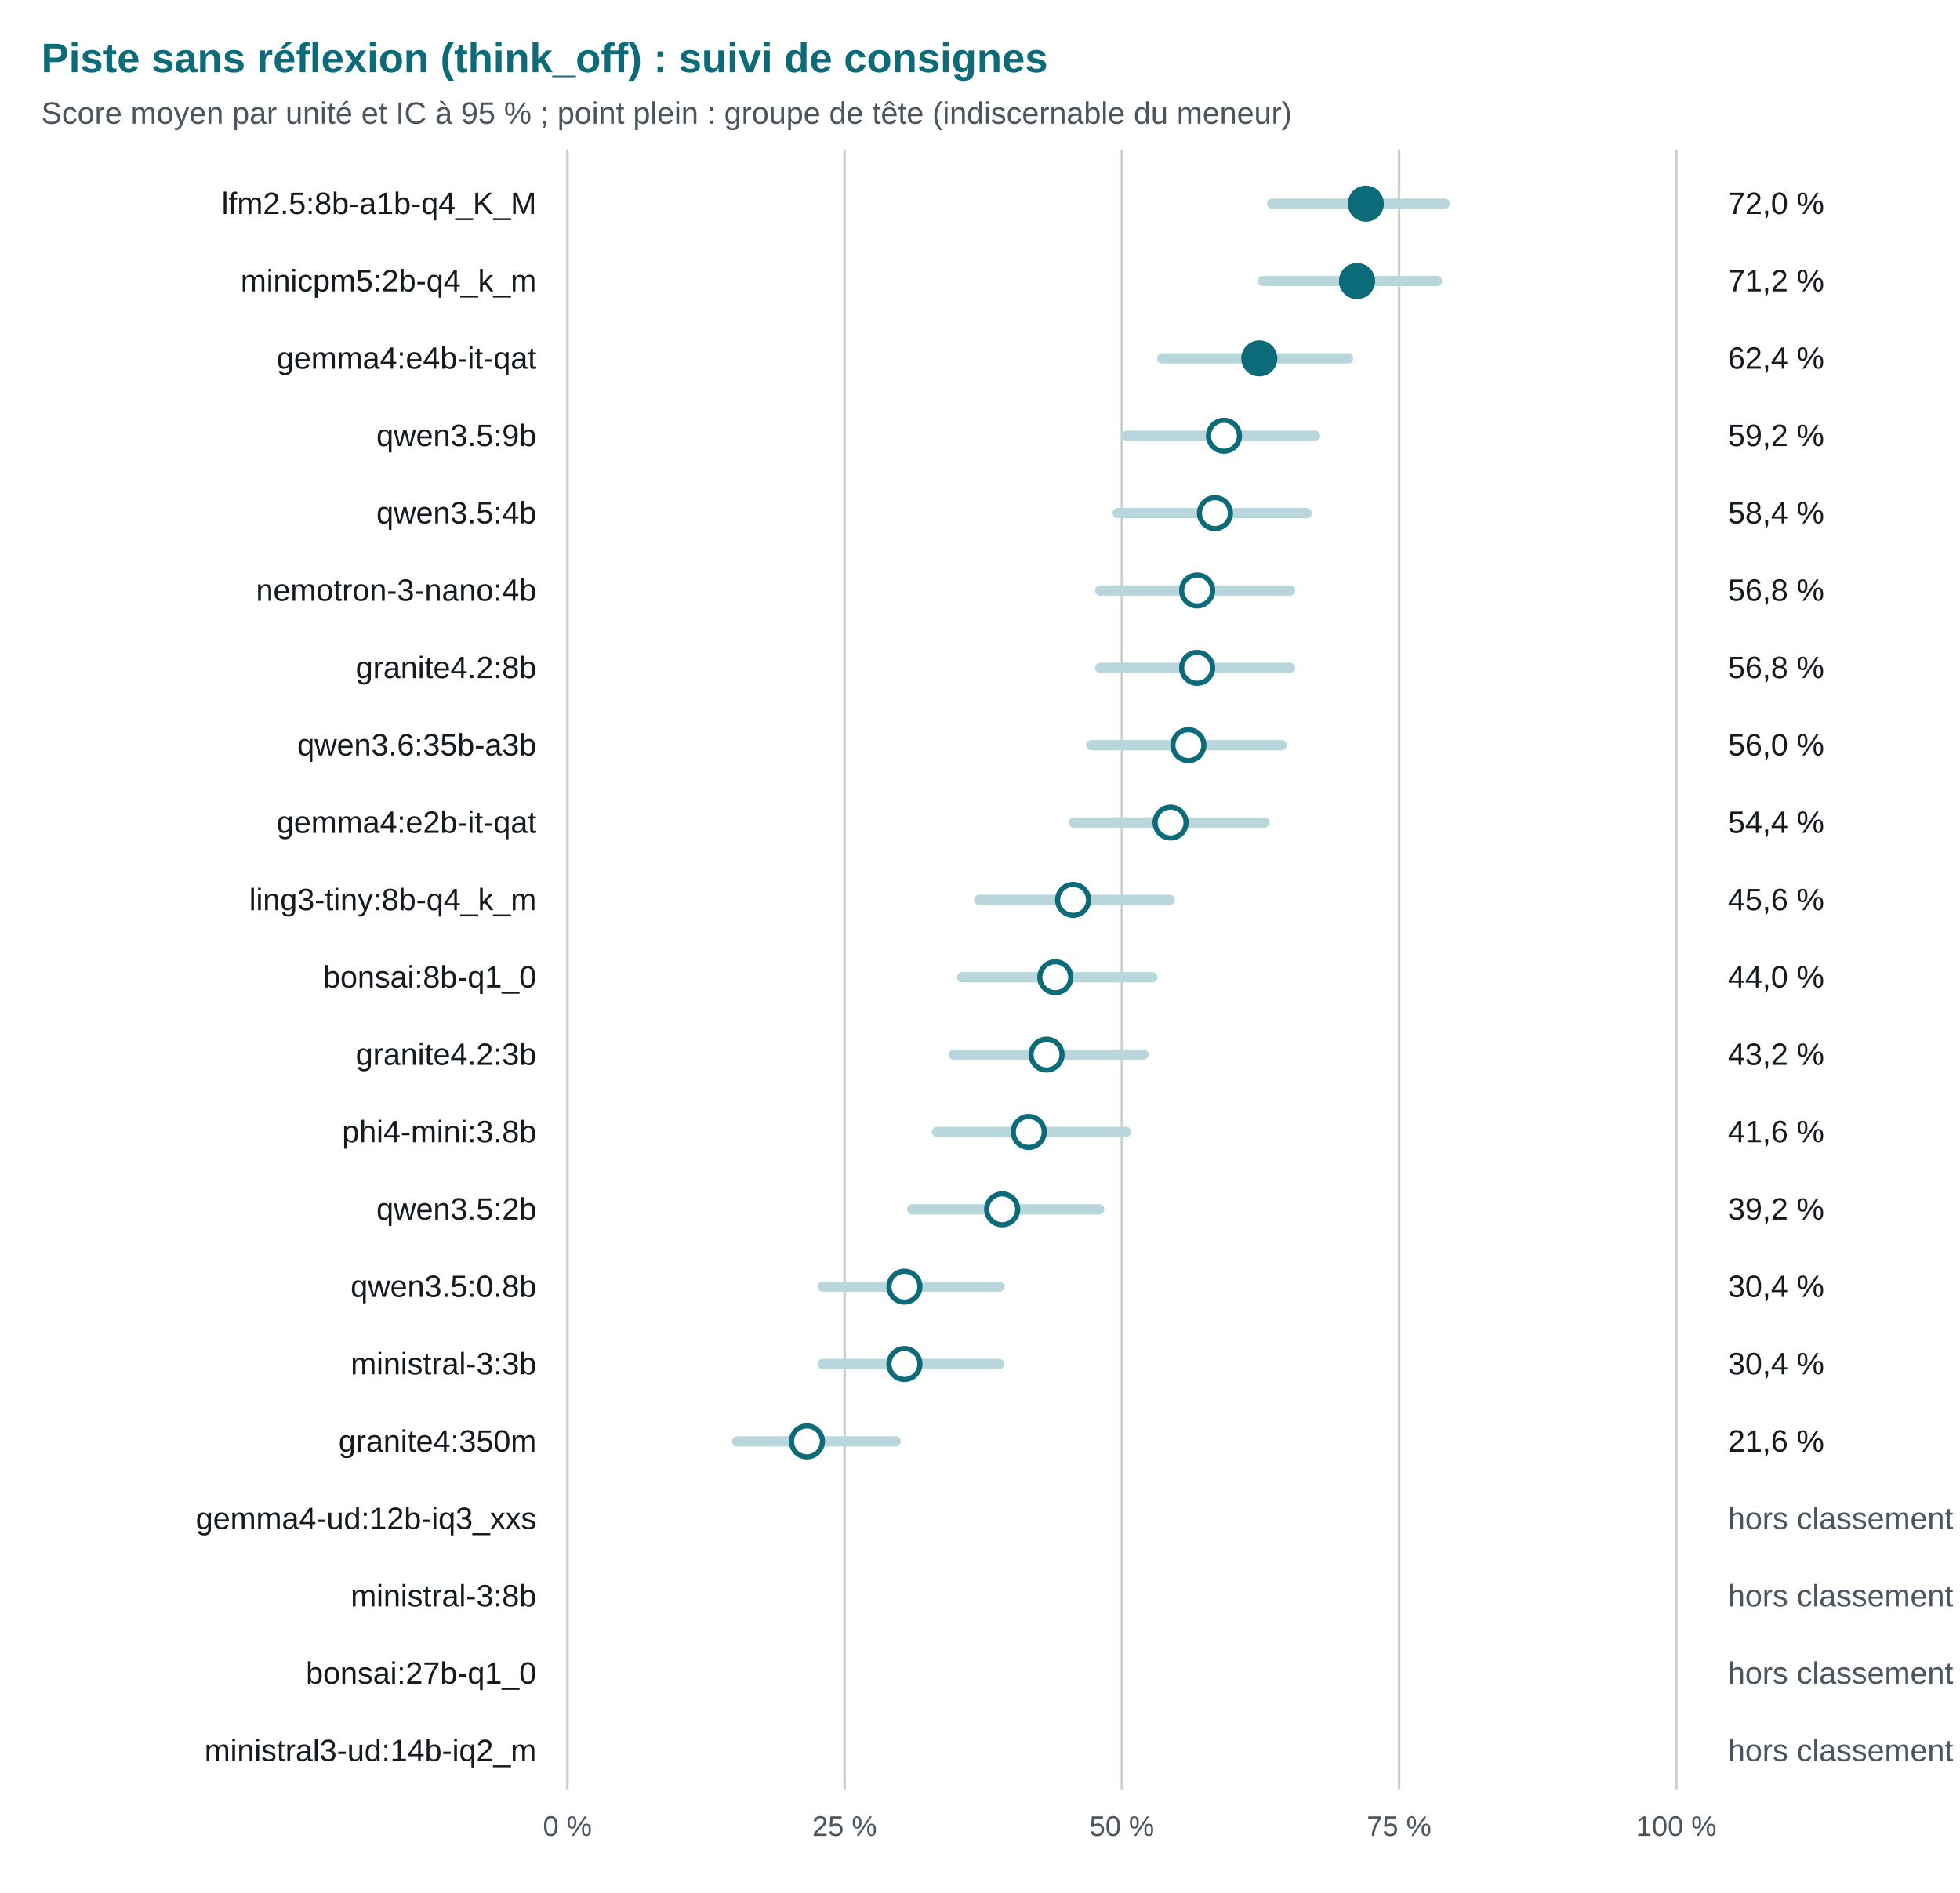
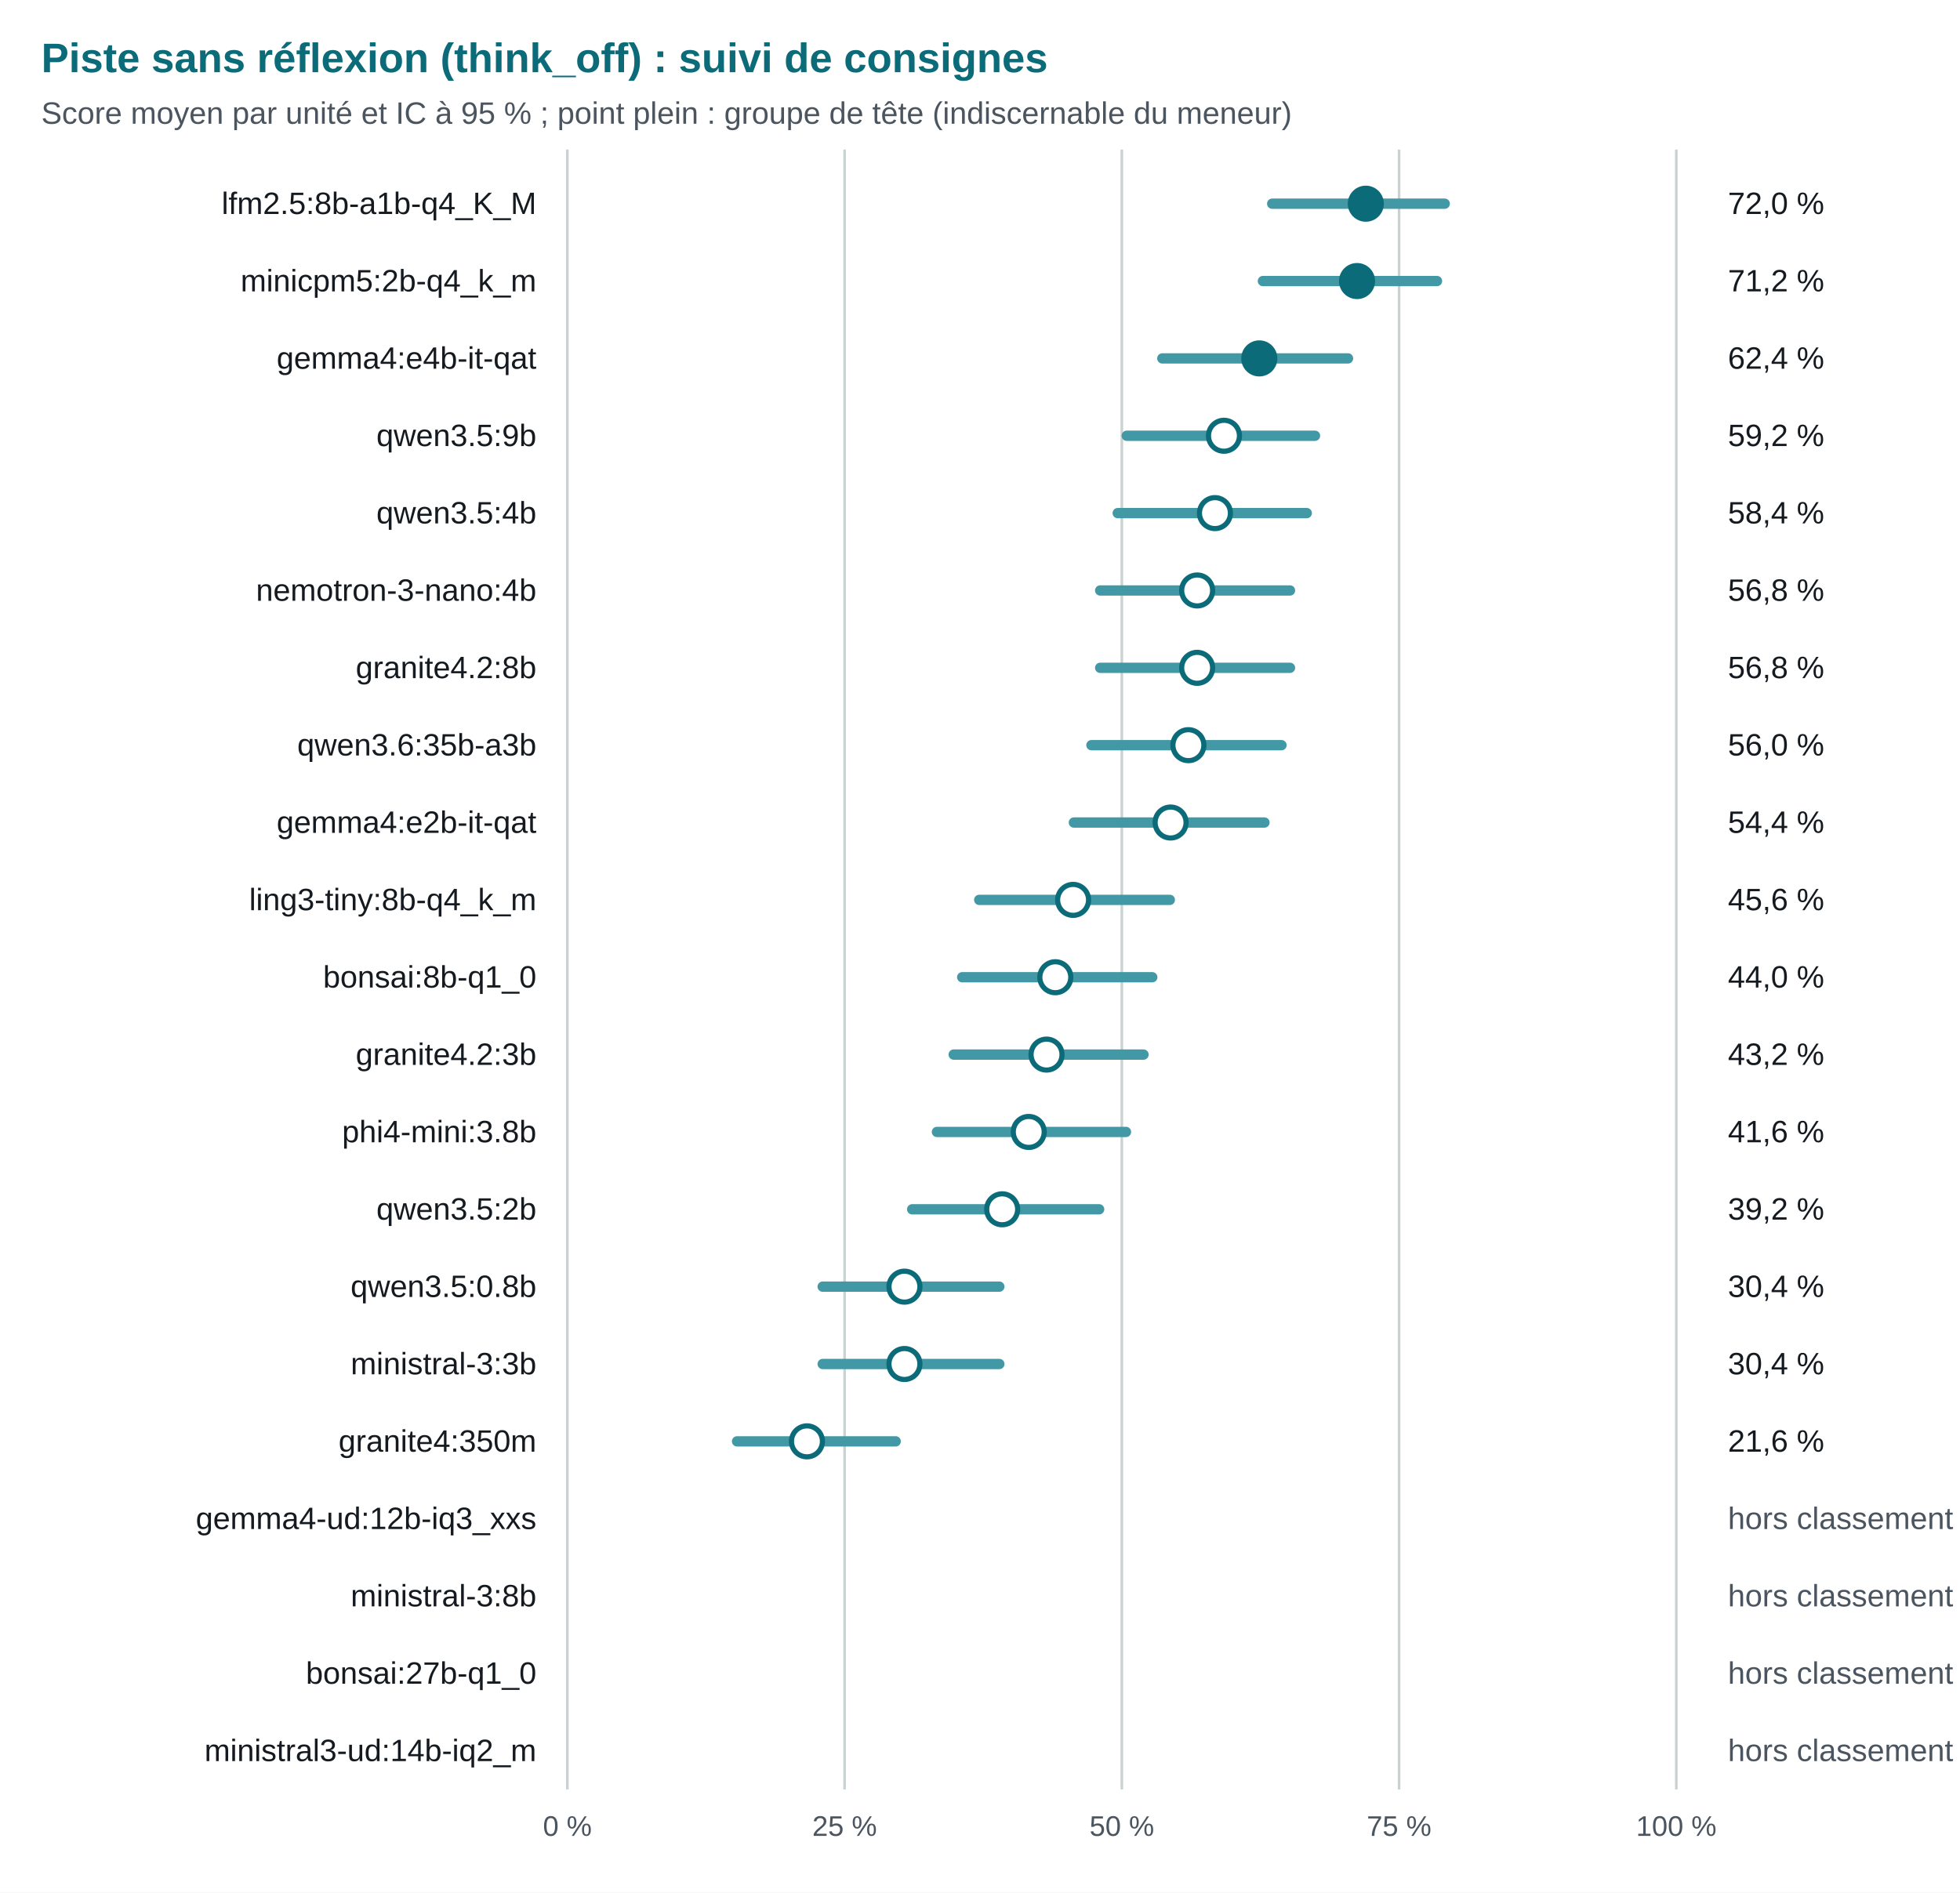
<svg xmlns="http://www.w3.org/2000/svg" width="760" height="734" viewBox="0 0 760 734" role="img" aria-label="Piste sans réflexion (think_off) : suivi de consignes. lfm2.5:8b-a1b-q4_K_M : 72,0 % (IC à 95 % de 63,6 % à 79,1 %) ; minicpm5:2b-q4_k_m : 71,2 % (IC à 95 % de 62,7 % à 78,4 %) ; gemma4:e4b-it-qat : 62,4 % (IC à 95 % de 53,7 % à 70,4 %) ; qwen3.5:9b : 59,2 % (IC à 95 % de 50,4 % à 67,4 %) ; qwen3.5:4b : 58,4 % (IC à 95 % de 49,6 % à 66,7 %) ; nemotron-3-nano:4b : 56,8 % (IC à 95 % de 48,0 % à 65,2 %) ; granite4.2:8b : 56,8 % (IC à 95 % de 48,0 % à 65,2 %) ; qwen3.6:35b-a3b : 56,0 % (IC à 95 % de 47,2 % à 64,4 %) ; gemma4:e2b-it-qat : 54,4 % (IC à 95 % de 45,7 % à 62,9 %) ; ling3-tiny:8b-q4_k_m : 45,6 % (IC à 95 % de 37,1 % à 54,3 %) ; bonsai:8b-q1_0 : 44,0 % (IC à 95 % de 35,6 % à 52,8 %) ; granite4.2:3b : 43,2 % (IC à 95 % de 34,8 % à 52,0 %) ; phi4-mini:3.8b : 41,6 % (IC à 95 % de 33,3 % à 50,4 %) ; qwen3.5:2b : 39,2 % (IC à 95 % de 31,1 % à 48,0 %) ; qwen3.5:0.8b : 30,4 % (IC à 95 % de 23,0 % à 38,9 %) ; ministral-3:3b : 30,4 % (IC à 95 % de 23,0 % à 38,9 %) ; granite4:350m : 21,6 % (IC à 95 % de 15,3 % à 29,6 %) ; gemma4-ud:12b-iq3_xxs : hors classement ; ministral-3:8b : hors classement ; bonsai:27b-q1_0 : hors classement ; ministral3-ud:14b-iq2_m : hors classement.">
  <rect width="760" height="734" fill="#FFFFFF" />
  <text x="16" y="28" font-family="Arial, Helvetica, sans-serif" font-size="16" font-weight="bold" fill="#0B6B78">Piste sans réflexion (think_off) : suivi de consignes</text>
  <text x="16" y="48" font-family="Arial, Helvetica, sans-serif" font-size="12" fill="#4B5560">Score moyen par unité et IC à 95 % ; point plein : groupe de tête (indiscernable du meneur)</text>
  <line x1="220.0" y1="58" x2="220.0" y2="694" stroke="#C9D1D3" stroke-width="1" />
  <text x="220.0" y="712" font-family="Arial, Helvetica, sans-serif" font-size="11" fill="#4B5560" text-anchor="middle">0 %</text>
  <line x1="327.5" y1="58" x2="327.5" y2="694" stroke="#C9D1D3" stroke-width="1" />
  <text x="327.5" y="712" font-family="Arial, Helvetica, sans-serif" font-size="11" fill="#4B5560" text-anchor="middle">25 %</text>
  <line x1="435.0" y1="58" x2="435.0" y2="694" stroke="#C9D1D3" stroke-width="1" />
  <text x="435.0" y="712" font-family="Arial, Helvetica, sans-serif" font-size="11" fill="#4B5560" text-anchor="middle">50 %</text>
  <line x1="542.5" y1="58" x2="542.5" y2="694" stroke="#C9D1D3" stroke-width="1" />
  <text x="542.5" y="712" font-family="Arial, Helvetica, sans-serif" font-size="11" fill="#4B5560" text-anchor="middle">75 %</text>
  <line x1="650.0" y1="58" x2="650.0" y2="694" stroke="#C9D1D3" stroke-width="1" />
  <text x="650.0" y="712" font-family="Arial, Helvetica, sans-serif" font-size="11" fill="#4B5560" text-anchor="middle">100 %</text>
  <text x="208" y="83.0" font-family="Arial, Helvetica, sans-serif" font-size="12" fill="#141A1F" text-anchor="end">lfm2.5:8b-a1b-q4_K_M</text>
-   <line x1="493.3" y1="79.0" x2="560.2" y2="79.0" stroke="#B8D6DB" stroke-width="4" stroke-linecap="round" />
+   <line x1="493.3" y1="79.0" x2="560.2" y2="79.0" stroke="#4398A5" stroke-width="4" stroke-linecap="round" />
  <circle cx="529.6" cy="79.0" r="6" fill="#0B6B78" stroke="#0B6B78" stroke-width="2" />
  <text x="670" y="83.0" font-family="Arial, Helvetica, sans-serif" font-size="12" fill="#141A1F">72,0 %</text>
  <text x="208" y="113.0" font-family="Arial, Helvetica, sans-serif" font-size="12" fill="#141A1F" text-anchor="end">minicpm5:2b-q4_k_m</text>
-   <line x1="489.7" y1="109.0" x2="557.2" y2="109.0" stroke="#B8D6DB" stroke-width="4" stroke-linecap="round" />
+   <line x1="489.7" y1="109.0" x2="557.2" y2="109.0" stroke="#4398A5" stroke-width="4" stroke-linecap="round" />
  <circle cx="526.2" cy="109.0" r="6" fill="#0B6B78" stroke="#0B6B78" stroke-width="2" />
  <text x="670" y="113.0" font-family="Arial, Helvetica, sans-serif" font-size="12" fill="#141A1F">71,2 %</text>
  <text x="208" y="143.0" font-family="Arial, Helvetica, sans-serif" font-size="12" fill="#141A1F" text-anchor="end">gemma4:e4b-it-qat</text>
-   <line x1="450.7" y1="139.0" x2="522.7" y2="139.0" stroke="#B8D6DB" stroke-width="4" stroke-linecap="round" />
+   <line x1="450.7" y1="139.0" x2="522.7" y2="139.0" stroke="#4398A5" stroke-width="4" stroke-linecap="round" />
  <circle cx="488.3" cy="139.0" r="6" fill="#0B6B78" stroke="#0B6B78" stroke-width="2" />
  <text x="670" y="143.0" font-family="Arial, Helvetica, sans-serif" font-size="12" fill="#141A1F">62,4 %</text>
  <text x="208" y="173.0" font-family="Arial, Helvetica, sans-serif" font-size="12" fill="#141A1F" text-anchor="end">qwen3.5:9b</text>
-   <line x1="436.9" y1="169.0" x2="509.9" y2="169.0" stroke="#B8D6DB" stroke-width="4" stroke-linecap="round" />
+   <line x1="436.9" y1="169.0" x2="509.9" y2="169.0" stroke="#4398A5" stroke-width="4" stroke-linecap="round" />
  <circle cx="474.6" cy="169.0" r="6" fill="#FFFFFF" stroke="#0B6B78" stroke-width="2" />
  <text x="670" y="173.0" font-family="Arial, Helvetica, sans-serif" font-size="12" fill="#141A1F">59,2 %</text>
  <text x="208" y="203.0" font-family="Arial, Helvetica, sans-serif" font-size="12" fill="#141A1F" text-anchor="end">qwen3.5:4b</text>
-   <line x1="433.4" y1="199.0" x2="506.7" y2="199.0" stroke="#B8D6DB" stroke-width="4" stroke-linecap="round" />
+   <line x1="433.4" y1="199.0" x2="506.7" y2="199.0" stroke="#4398A5" stroke-width="4" stroke-linecap="round" />
  <circle cx="471.1" cy="199.0" r="6" fill="#FFFFFF" stroke="#0B6B78" stroke-width="2" />
  <text x="670" y="203.0" font-family="Arial, Helvetica, sans-serif" font-size="12" fill="#141A1F">58,4 %</text>
  <text x="208" y="233.0" font-family="Arial, Helvetica, sans-serif" font-size="12" fill="#141A1F" text-anchor="end">nemotron-3-nano:4b</text>
-   <line x1="426.6" y1="229.0" x2="500.2" y2="229.0" stroke="#B8D6DB" stroke-width="4" stroke-linecap="round" />
+   <line x1="426.6" y1="229.0" x2="500.2" y2="229.0" stroke="#4398A5" stroke-width="4" stroke-linecap="round" />
  <circle cx="464.2" cy="229.0" r="6" fill="#FFFFFF" stroke="#0B6B78" stroke-width="2" />
  <text x="670" y="233.0" font-family="Arial, Helvetica, sans-serif" font-size="12" fill="#141A1F">56,8 %</text>
  <text x="208" y="263.0" font-family="Arial, Helvetica, sans-serif" font-size="12" fill="#141A1F" text-anchor="end">granite4.2:8b</text>
-   <line x1="426.6" y1="259.0" x2="500.2" y2="259.0" stroke="#B8D6DB" stroke-width="4" stroke-linecap="round" />
+   <line x1="426.6" y1="259.0" x2="500.2" y2="259.0" stroke="#4398A5" stroke-width="4" stroke-linecap="round" />
  <circle cx="464.2" cy="259.0" r="6" fill="#FFFFFF" stroke="#0B6B78" stroke-width="2" />
  <text x="670" y="263.0" font-family="Arial, Helvetica, sans-serif" font-size="12" fill="#141A1F">56,8 %</text>
  <text x="208" y="293.0" font-family="Arial, Helvetica, sans-serif" font-size="12" fill="#141A1F" text-anchor="end">qwen3.6:35b-a3b</text>
-   <line x1="423.2" y1="289.0" x2="496.9" y2="289.0" stroke="#B8D6DB" stroke-width="4" stroke-linecap="round" />
+   <line x1="423.2" y1="289.0" x2="496.9" y2="289.0" stroke="#4398A5" stroke-width="4" stroke-linecap="round" />
  <circle cx="460.8" cy="289.0" r="6" fill="#FFFFFF" stroke="#0B6B78" stroke-width="2" />
  <text x="670" y="293.0" font-family="Arial, Helvetica, sans-serif" font-size="12" fill="#141A1F">56,0 %</text>
  <text x="208" y="323.0" font-family="Arial, Helvetica, sans-serif" font-size="12" fill="#141A1F" text-anchor="end">gemma4:e2b-it-qat</text>
-   <line x1="416.4" y1="319.0" x2="490.3" y2="319.0" stroke="#B8D6DB" stroke-width="4" stroke-linecap="round" />
+   <line x1="416.4" y1="319.0" x2="490.3" y2="319.0" stroke="#4398A5" stroke-width="4" stroke-linecap="round" />
  <circle cx="453.9" cy="319.0" r="6" fill="#FFFFFF" stroke="#0B6B78" stroke-width="2" />
  <text x="670" y="323.0" font-family="Arial, Helvetica, sans-serif" font-size="12" fill="#141A1F">54,4 %</text>
  <text x="208" y="353.0" font-family="Arial, Helvetica, sans-serif" font-size="12" fill="#141A1F" text-anchor="end">ling3-tiny:8b-q4_k_m</text>
-   <line x1="379.7" y1="349.0" x2="453.6" y2="349.0" stroke="#B8D6DB" stroke-width="4" stroke-linecap="round" />
+   <line x1="379.7" y1="349.0" x2="453.6" y2="349.0" stroke="#4398A5" stroke-width="4" stroke-linecap="round" />
  <circle cx="416.1" cy="349.0" r="6" fill="#FFFFFF" stroke="#0B6B78" stroke-width="2" />
  <text x="670" y="353.0" font-family="Arial, Helvetica, sans-serif" font-size="12" fill="#141A1F">45,6 %</text>
  <text x="208" y="383.0" font-family="Arial, Helvetica, sans-serif" font-size="12" fill="#141A1F" text-anchor="end">bonsai:8b-q1_0</text>
-   <line x1="373.1" y1="379.0" x2="446.8" y2="379.0" stroke="#B8D6DB" stroke-width="4" stroke-linecap="round" />
+   <line x1="373.1" y1="379.0" x2="446.8" y2="379.0" stroke="#4398A5" stroke-width="4" stroke-linecap="round" />
  <circle cx="409.2" cy="379.0" r="6" fill="#FFFFFF" stroke="#0B6B78" stroke-width="2" />
  <text x="670" y="383.0" font-family="Arial, Helvetica, sans-serif" font-size="12" fill="#141A1F">44,0 %</text>
  <text x="208" y="413.0" font-family="Arial, Helvetica, sans-serif" font-size="12" fill="#141A1F" text-anchor="end">granite4.2:3b</text>
-   <line x1="369.8" y1="409.0" x2="443.4" y2="409.0" stroke="#B8D6DB" stroke-width="4" stroke-linecap="round" />
+   <line x1="369.8" y1="409.0" x2="443.4" y2="409.0" stroke="#4398A5" stroke-width="4" stroke-linecap="round" />
  <circle cx="405.8" cy="409.0" r="6" fill="#FFFFFF" stroke="#0B6B78" stroke-width="2" />
  <text x="670" y="413.0" font-family="Arial, Helvetica, sans-serif" font-size="12" fill="#141A1F">43,2 %</text>
  <text x="208" y="443.0" font-family="Arial, Helvetica, sans-serif" font-size="12" fill="#141A1F" text-anchor="end">phi4-mini:3.8b</text>
-   <line x1="363.3" y1="439.0" x2="436.6" y2="439.0" stroke="#B8D6DB" stroke-width="4" stroke-linecap="round" />
+   <line x1="363.3" y1="439.0" x2="436.6" y2="439.0" stroke="#4398A5" stroke-width="4" stroke-linecap="round" />
  <circle cx="398.9" cy="439.0" r="6" fill="#FFFFFF" stroke="#0B6B78" stroke-width="2" />
  <text x="670" y="443.0" font-family="Arial, Helvetica, sans-serif" font-size="12" fill="#141A1F">41,6 %</text>
  <text x="208" y="473.0" font-family="Arial, Helvetica, sans-serif" font-size="12" fill="#141A1F" text-anchor="end">qwen3.5:2b</text>
-   <line x1="353.7" y1="469.0" x2="426.2" y2="469.0" stroke="#B8D6DB" stroke-width="4" stroke-linecap="round" />
+   <line x1="353.7" y1="469.0" x2="426.2" y2="469.0" stroke="#4398A5" stroke-width="4" stroke-linecap="round" />
  <circle cx="388.6" cy="469.0" r="6" fill="#FFFFFF" stroke="#0B6B78" stroke-width="2" />
  <text x="670" y="473.0" font-family="Arial, Helvetica, sans-serif" font-size="12" fill="#141A1F">39,2 %</text>
  <text x="208" y="503.0" font-family="Arial, Helvetica, sans-serif" font-size="12" fill="#141A1F" text-anchor="end">qwen3.5:0.8b</text>
-   <line x1="319.0" y1="499.0" x2="387.5" y2="499.0" stroke="#B8D6DB" stroke-width="4" stroke-linecap="round" />
+   <line x1="319.0" y1="499.0" x2="387.5" y2="499.0" stroke="#4398A5" stroke-width="4" stroke-linecap="round" />
  <circle cx="350.7" cy="499.0" r="6" fill="#FFFFFF" stroke="#0B6B78" stroke-width="2" />
  <text x="670" y="503.0" font-family="Arial, Helvetica, sans-serif" font-size="12" fill="#141A1F">30,4 %</text>
  <text x="208" y="533.0" font-family="Arial, Helvetica, sans-serif" font-size="12" fill="#141A1F" text-anchor="end">ministral-3:3b</text>
-   <line x1="319.0" y1="529.0" x2="387.5" y2="529.0" stroke="#B8D6DB" stroke-width="4" stroke-linecap="round" />
+   <line x1="319.0" y1="529.0" x2="387.5" y2="529.0" stroke="#4398A5" stroke-width="4" stroke-linecap="round" />
  <circle cx="350.7" cy="529.0" r="6" fill="#FFFFFF" stroke="#0B6B78" stroke-width="2" />
  <text x="670" y="533.0" font-family="Arial, Helvetica, sans-serif" font-size="12" fill="#141A1F">30,4 %</text>
  <text x="208" y="563.0" font-family="Arial, Helvetica, sans-serif" font-size="12" fill="#141A1F" text-anchor="end">granite4:350m</text>
-   <line x1="285.8" y1="559.0" x2="347.3" y2="559.0" stroke="#B8D6DB" stroke-width="4" stroke-linecap="round" />
+   <line x1="285.8" y1="559.0" x2="347.3" y2="559.0" stroke="#4398A5" stroke-width="4" stroke-linecap="round" />
  <circle cx="312.9" cy="559.0" r="6" fill="#FFFFFF" stroke="#0B6B78" stroke-width="2" />
  <text x="670" y="563.0" font-family="Arial, Helvetica, sans-serif" font-size="12" fill="#141A1F">21,6 %</text>
  <text x="208" y="593.0" font-family="Arial, Helvetica, sans-serif" font-size="12" fill="#141A1F" text-anchor="end">gemma4-ud:12b-iq3_xxs</text>
  <text x="670" y="593.0" font-family="Arial, Helvetica, sans-serif" font-size="12" fill="#4B5560">hors classement</text>
  <text x="208" y="623.0" font-family="Arial, Helvetica, sans-serif" font-size="12" fill="#141A1F" text-anchor="end">ministral-3:8b</text>
  <text x="670" y="623.0" font-family="Arial, Helvetica, sans-serif" font-size="12" fill="#4B5560">hors classement</text>
  <text x="208" y="653.0" font-family="Arial, Helvetica, sans-serif" font-size="12" fill="#141A1F" text-anchor="end">bonsai:27b-q1_0</text>
  <text x="670" y="653.0" font-family="Arial, Helvetica, sans-serif" font-size="12" fill="#4B5560">hors classement</text>
  <text x="208" y="683.0" font-family="Arial, Helvetica, sans-serif" font-size="12" fill="#141A1F" text-anchor="end">ministral3-ud:14b-iq2_m</text>
  <text x="670" y="683.0" font-family="Arial, Helvetica, sans-serif" font-size="12" fill="#4B5560">hors classement</text>
</svg>
